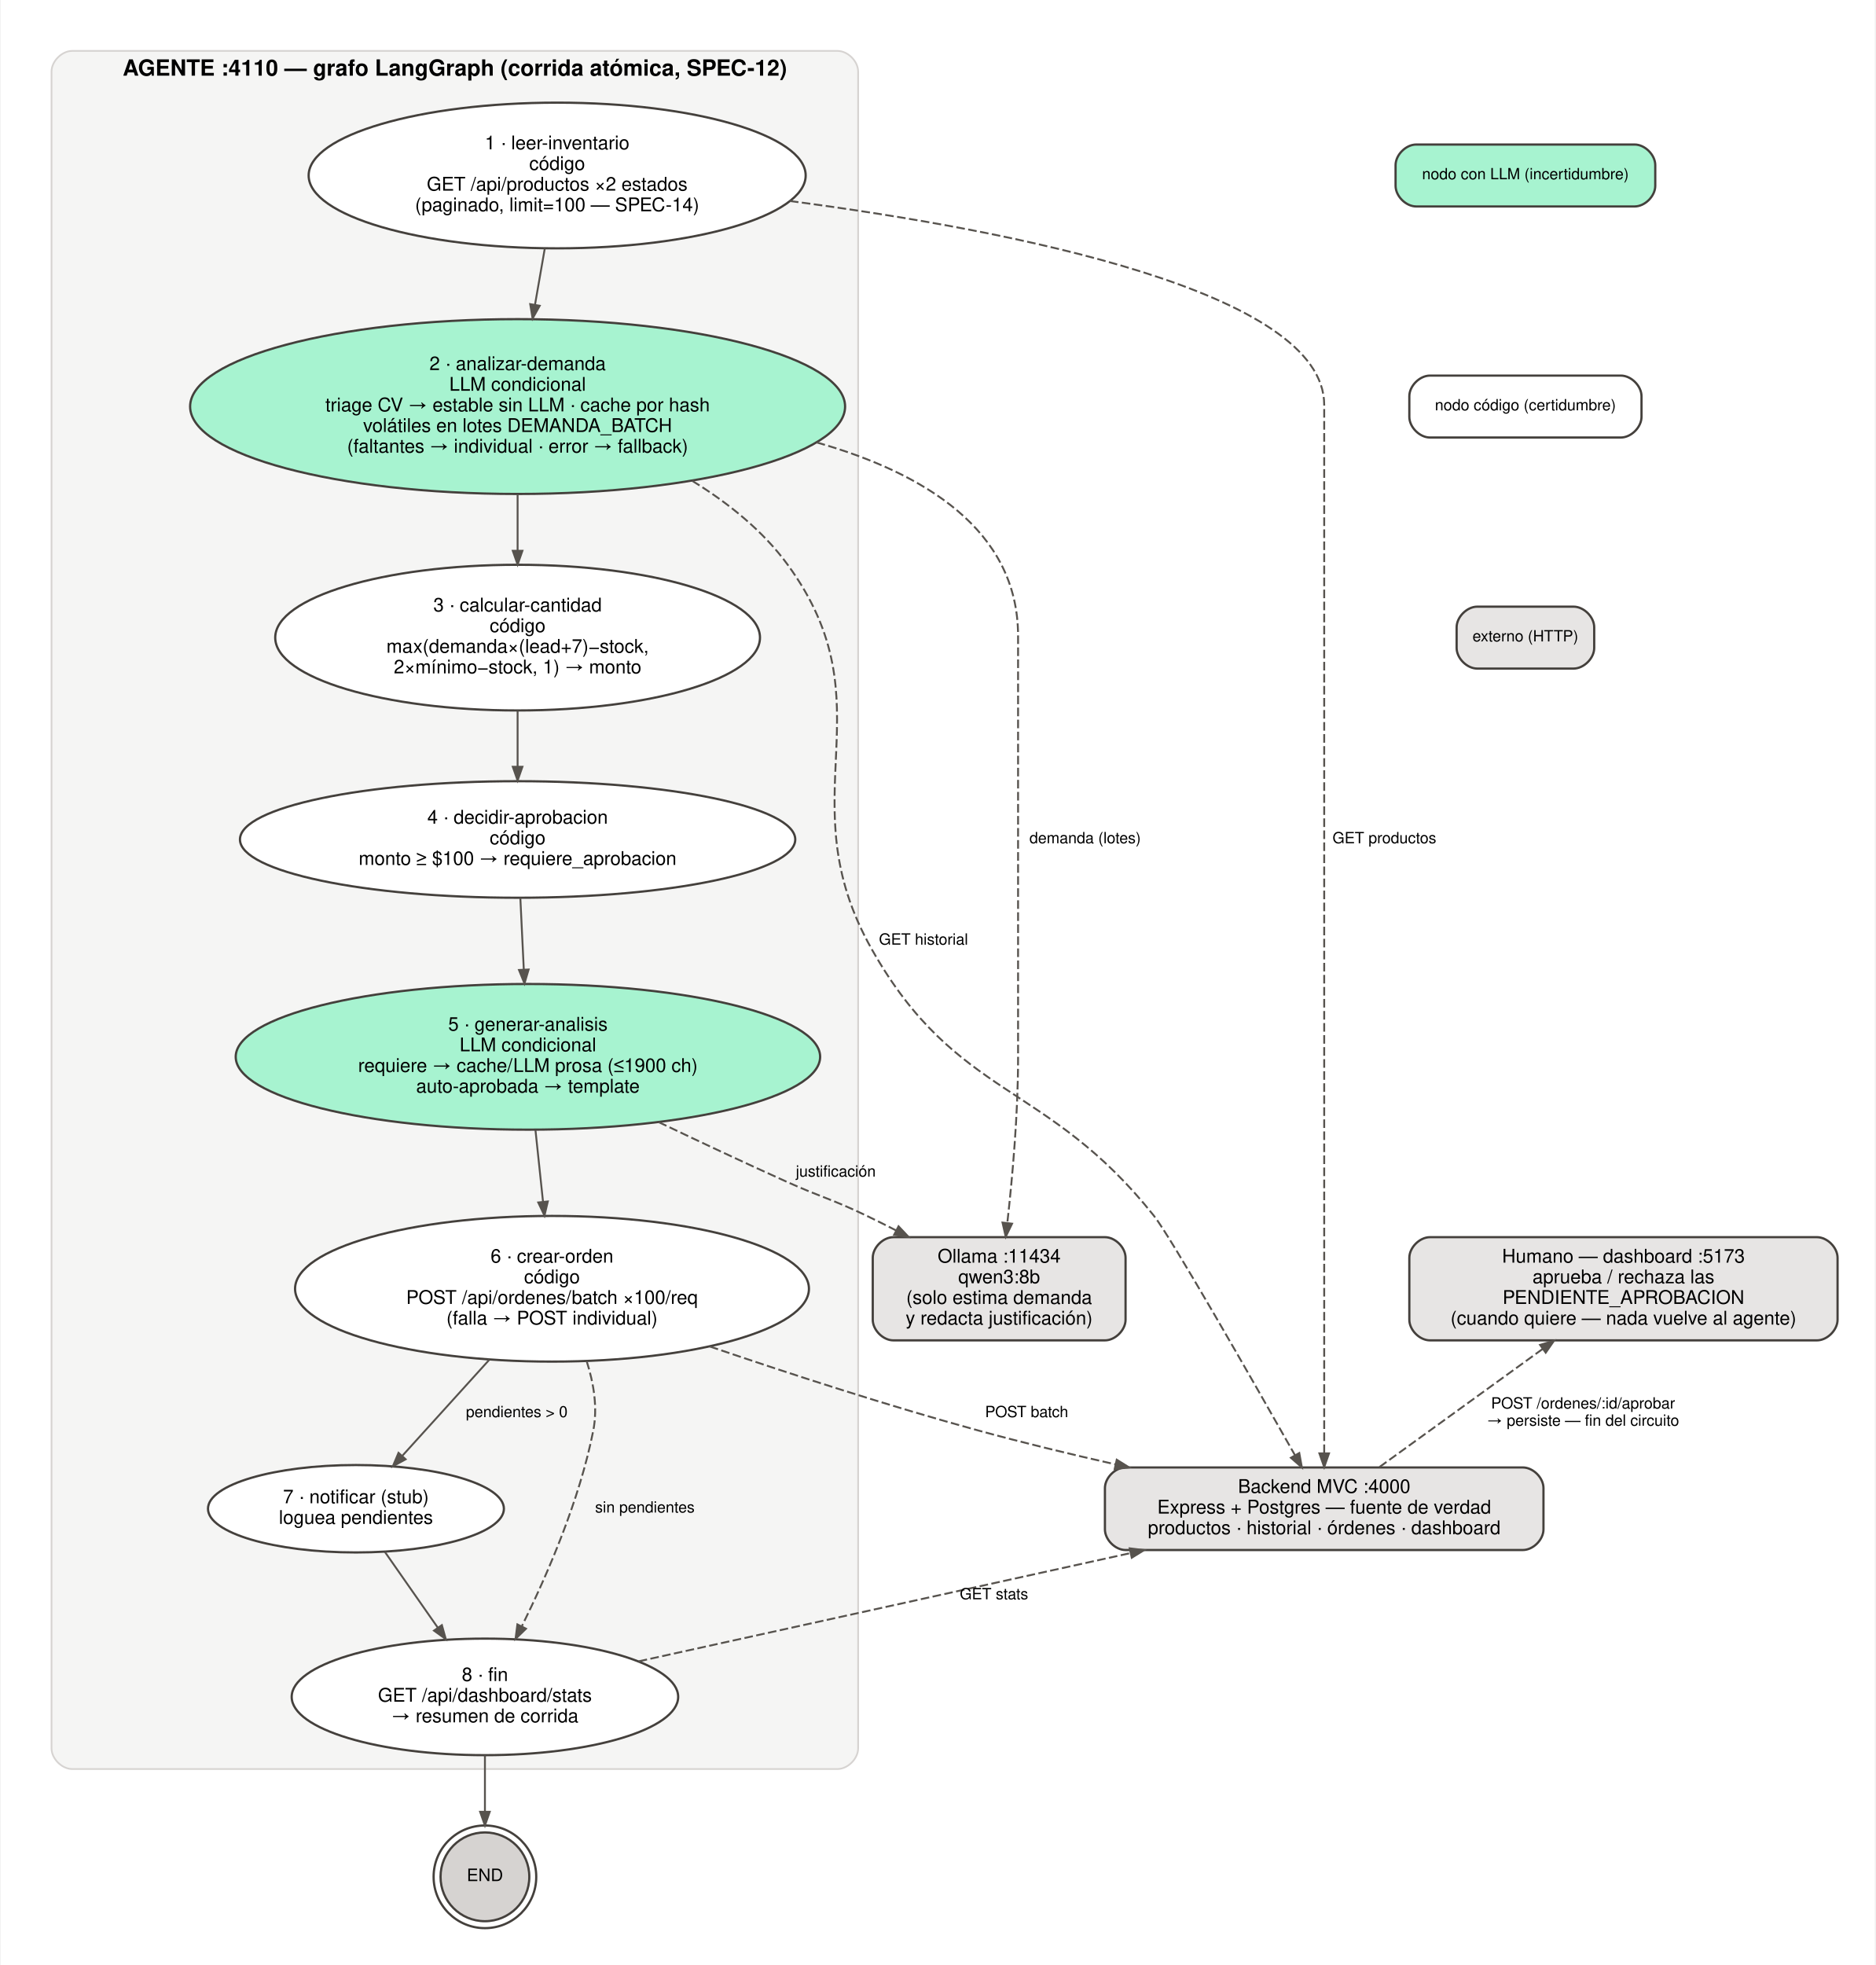
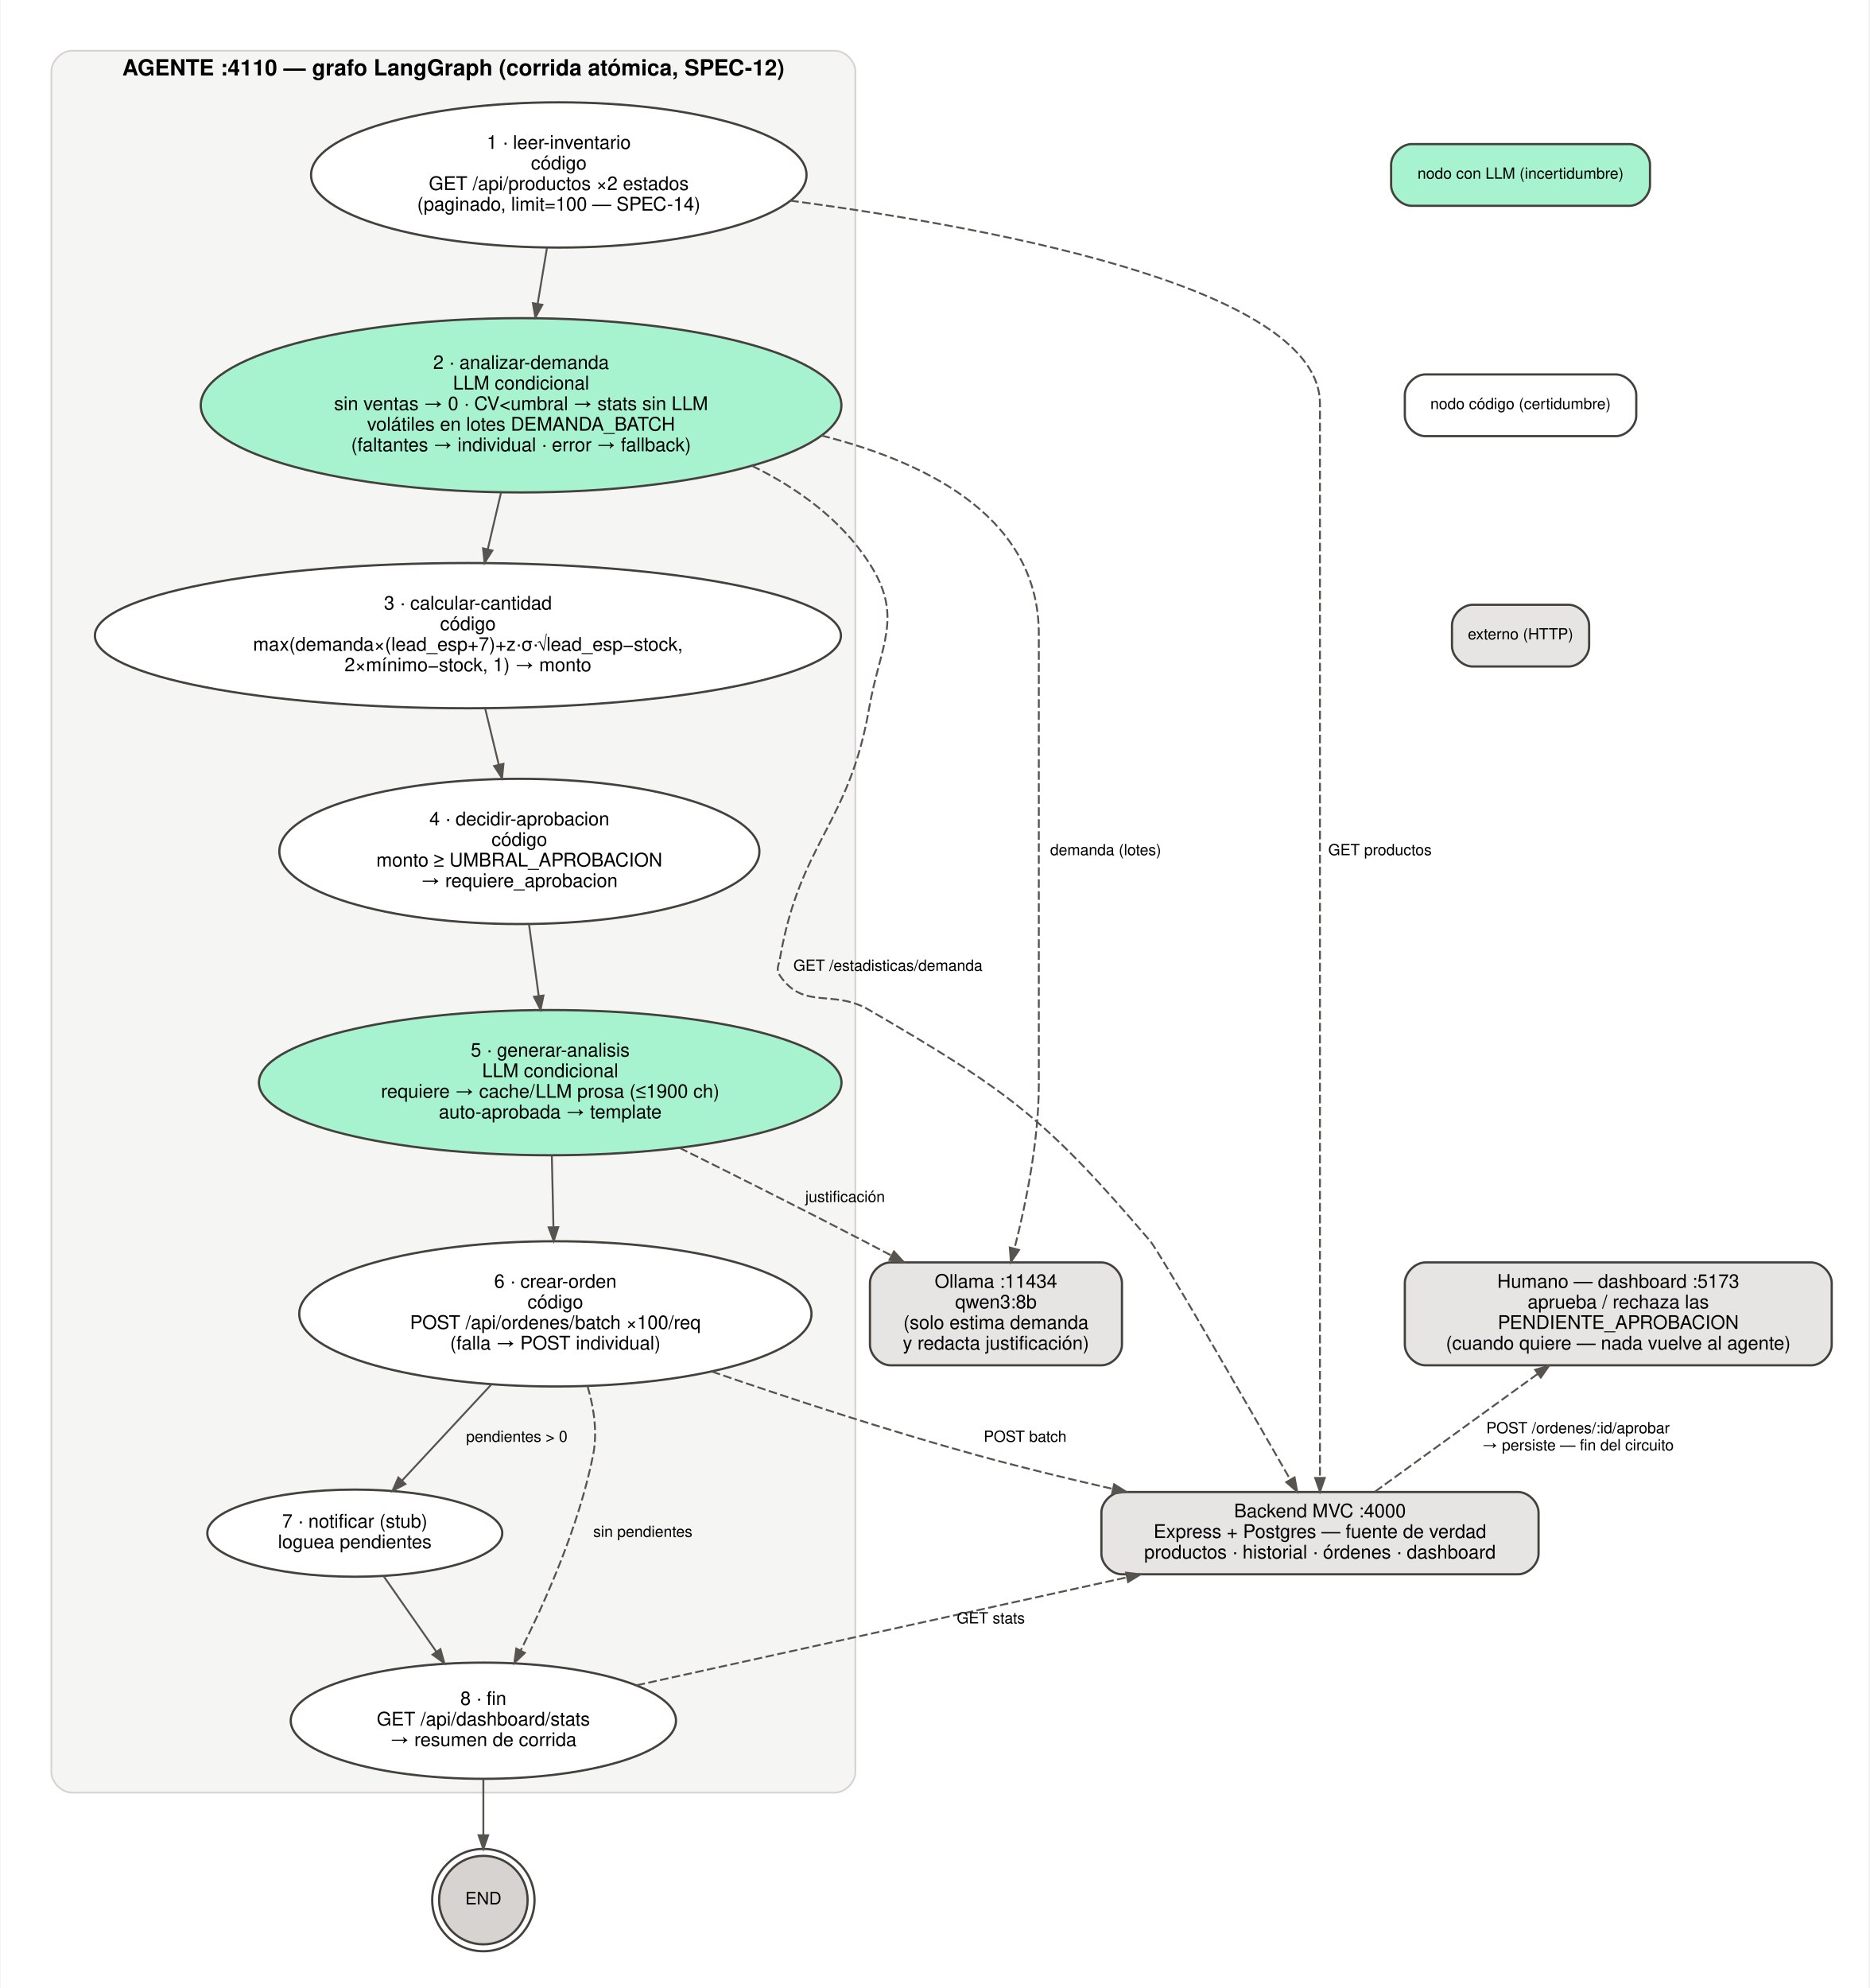
- <svg xmlns="http://www.w3.org/2000/svg" width="1090pt" height="1142pt" viewBox="0.00 0.00 1089.70 1142.45">
-   <g id="graph0" class="graph" transform="scale(1 1) rotate(0) translate(21.6 1120.85)">
-     <polygon fill="white" stroke="transparent" points="-21.6,21.6 -21.6,-1120.85 1068.1,-1120.85 1068.1,21.6 -21.6,21.6" />
+ <svg xmlns="http://www.w3.org/2000/svg" width="1090pt" height="1159pt" viewBox="0.00 0.00 1089.70 1159.42">
+   <g id="graph0" class="graph" transform="scale(1 1) rotate(0) translate(21.6 1137.82)">
+     <polygon fill="white" stroke="transparent" points="-21.6,21.6 -21.6,-1137.82 1068.1,-1137.82 1068.1,21.6 -21.6,21.6" />
    <g id="clust1" class="cluster">
-       <path fill="#f5f5f4" stroke="#d6d3d1" d="M20,-92.34C20,-92.34 465,-92.34 465,-92.34 471,-92.34 477,-98.34 477,-104.34 477,-104.34 477,-1079.25 477,-1079.25 477,-1085.25 471,-1091.25 465,-1091.25 465,-1091.25 20,-1091.25 20,-1091.25 14,-1091.25 8,-1085.25 8,-1079.25 8,-1079.25 8,-104.34 8,-104.34 8,-98.34 14,-92.34 20,-92.34" />
-       <text text-anchor="middle" x="242.5" y="-1076.85" font-family="Helvetica,sans-Serif" font-weight="bold" font-size="13.00">AGENTE :4110 — grafo LangGraph (corrida atómica, SPEC-12)</text>
+       <path fill="#f5f5f4" stroke="#d6d3d1" d="M20,-92.34C20,-92.34 465,-92.34 465,-92.34 471,-92.34 477,-98.34 477,-104.34 477,-104.34 477,-1096.22 477,-1096.22 477,-1102.22 471,-1108.22 465,-1108.22 465,-1108.22 20,-1108.22 20,-1108.22 14,-1108.22 8,-1102.22 8,-1096.22 8,-1096.22 8,-104.34 8,-104.34 8,-98.34 14,-92.34 20,-92.34" />
+       <text text-anchor="middle" x="242.5" y="-1093.82" font-family="Helvetica,sans-Serif" font-weight="bold" font-size="13.00">AGENTE :4110 — grafo LangGraph (corrida atómica, SPEC-12)</text>
    </g>
    <g id="clust2" class="cluster">
</g>
    <g id="node1" class="node">
-       <ellipse fill="#ffffff" stroke="#44403c" stroke-width="1.3" cx="302" cy="-1018.82" rx="144.5" ry="42.35" />
-       <text text-anchor="middle" x="302" y="-1034.02" font-family="Helvetica,sans-Serif" font-size="11.00">1 · leer-inventario</text>
-       <text text-anchor="middle" x="302" y="-1022.02" font-family="Helvetica,sans-Serif" font-size="11.00">código</text>
-       <text text-anchor="middle" x="302" y="-1010.02" font-family="Helvetica,sans-Serif" font-size="11.00">GET /api/productos ×2 estados</text>
-       <text text-anchor="middle" x="302" y="-998.02" font-family="Helvetica,sans-Serif" font-size="11.00">(paginado, limit=100 — SPEC-14)</text>
+       <ellipse fill="#ffffff" stroke="#44403c" stroke-width="1.3" cx="304" cy="-1035.79" rx="144.5" ry="42.35" />
+       <text text-anchor="middle" x="304" y="-1050.99" font-family="Helvetica,sans-Serif" font-size="11.00">1 · leer-inventario</text>
+       <text text-anchor="middle" x="304" y="-1038.99" font-family="Helvetica,sans-Serif" font-size="11.00">código</text>
+       <text text-anchor="middle" x="304" y="-1026.99" font-family="Helvetica,sans-Serif" font-size="11.00">GET /api/productos ×2 estados</text>
+       <text text-anchor="middle" x="304" y="-1014.99" font-family="Helvetica,sans-Serif" font-size="11.00">(paginado, limit=100 — SPEC-14)</text>
    </g>
    <g id="node2" class="node">
-       <ellipse fill="#a7f3d0" stroke="#44403c" stroke-width="1.3" cx="279" cy="-884.48" rx="190.42" ry="50.82" />
-       <text text-anchor="middle" x="279" y="-905.68" font-family="Helvetica,sans-Serif" font-size="11.00">2 · analizar-demanda</text>
-       <text text-anchor="middle" x="279" y="-893.68" font-family="Helvetica,sans-Serif" font-size="11.00">LLM condicional</text>
-       <text text-anchor="middle" x="279" y="-881.68" font-family="Helvetica,sans-Serif" font-size="11.00">triage CV → estable sin LLM · cache por hash</text>
-       <text text-anchor="middle" x="279" y="-869.68" font-family="Helvetica,sans-Serif" font-size="11.00">volátiles en lotes DEMANDA_BATCH</text>
-       <text text-anchor="middle" x="279" y="-857.68" font-family="Helvetica,sans-Serif" font-size="11.00">(faltantes → individual · error → fallback)</text>
+       <ellipse fill="#a7f3d0" stroke="#44403c" stroke-width="1.3" cx="282" cy="-901.45" rx="186.85" ry="50.82" />
+       <text text-anchor="middle" x="282" y="-922.65" font-family="Helvetica,sans-Serif" font-size="11.00">2 · analizar-demanda</text>
+       <text text-anchor="middle" x="282" y="-910.65" font-family="Helvetica,sans-Serif" font-size="11.00">LLM condicional</text>
+       <text text-anchor="middle" x="282" y="-898.65" font-family="Helvetica,sans-Serif" font-size="11.00">sin ventas → 0 · CV&lt;umbral → stats sin LLM</text>
+       <text text-anchor="middle" x="282" y="-886.65" font-family="Helvetica,sans-Serif" font-size="11.00">volátiles en lotes DEMANDA_BATCH</text>
+       <text text-anchor="middle" x="282" y="-874.65" font-family="Helvetica,sans-Serif" font-size="11.00">(faltantes → individual · error → fallback)</text>
    </g>
    <g id="edge1" class="edge">
-       <path fill="none" stroke="#57534e" stroke-width="1.1" d="M294.79,-976.31C292.98,-965.94 291.02,-954.63 289.1,-943.62" />
-       <polygon fill="#57534e" stroke="#57534e" stroke-width="1.1" points="291.85,-943.07 287.72,-935.67 286.33,-944.03 291.85,-943.07" />
+       <path fill="none" stroke="#57534e" stroke-width="1.1" d="M297.1,-993.28C295.38,-982.91 293.5,-971.6 291.66,-960.59" />
+       <polygon fill="#57534e" stroke="#57534e" stroke-width="1.1" points="294.42,-960.07 290.34,-952.64 288.89,-960.99 294.42,-960.07" />
    </g>
    <g id="node10" class="node">
      <path fill="#e7e5e4" stroke="#44403c" stroke-width="1.3" d="M863.5,-267.67C863.5,-267.67 632.5,-267.67 632.5,-267.67 626.5,-267.67 620.5,-261.67 620.5,-255.67 620.5,-255.67 620.5,-231.67 620.5,-231.67 620.5,-225.67 626.5,-219.67 632.5,-219.67 632.5,-219.67 863.5,-219.67 863.5,-219.67 869.5,-219.67 875.5,-225.67 875.5,-231.67 875.5,-231.67 875.5,-255.67 875.5,-255.67 875.5,-261.67 869.5,-267.67 863.5,-267.67" />
      <text text-anchor="middle" x="748" y="-252.87" font-family="Helvetica,sans-Serif" font-size="11.00">Backend MVC :4000</text>
      <text text-anchor="middle" x="748" y="-240.87" font-family="Helvetica,sans-Serif" font-size="11.00">Express + Postgres — fuente de verdad</text>
      <text text-anchor="middle" x="748" y="-228.87" font-family="Helvetica,sans-Serif" font-size="11.00">productos · historial · órdenes · dashboard</text>
    </g>
    <g id="edge10" class="edge">
-       <path fill="none" stroke="#57534e" stroke-width="1.1" stroke-dasharray="5,2" d="M437.33,-1003.98C568.57,-986.69 748,-951.05 748,-885.48 748,-885.48 748,-885.48 748,-370.56 748,-338.35 748,-301.52 748,-276.05" />
+       <path fill="none" stroke="#57534e" stroke-width="1.1" stroke-dasharray="5,2" d="M439.02,-1020.8C569.65,-1003.4 748,-967.7 748,-902.45 748,-902.45 748,-902.45 748,-370.56 748,-338.35 748,-301.52 748,-276.05" />
      <polygon fill="#57534e" stroke="#57534e" stroke-width="1.1" points="750.8,-275.87 748,-267.87 745.2,-275.87 750.8,-275.87" />
-       <text text-anchor="middle" x="783" y="-630.58" font-family="Helvetica,sans-Serif" font-size="9.00"> GET productos</text>
+       <text text-anchor="middle" x="783" y="-639.06" font-family="Helvetica,sans-Serif" font-size="9.00"> GET productos</text>
    </g>
    <g id="node3" class="node">
-       <ellipse fill="#ffffff" stroke="#44403c" stroke-width="1.3" cx="279" cy="-750.14" rx="140.93" ry="42.35" />
-       <text text-anchor="middle" x="279" y="-765.34" font-family="Helvetica,sans-Serif" font-size="11.00">3 · calcular-cantidad</text>
-       <text text-anchor="middle" x="279" y="-753.34" font-family="Helvetica,sans-Serif" font-size="11.00">código</text>
-       <text text-anchor="middle" x="279" y="-741.34" font-family="Helvetica,sans-Serif" font-size="11.00">max(demanda×(lead+7)−stock,</text>
-       <text text-anchor="middle" x="279" y="-729.34" font-family="Helvetica,sans-Serif" font-size="11.00">2×mínimo−stock, 1) → monto</text>
+       <ellipse fill="#ffffff" stroke="#44403c" stroke-width="1.3" cx="251" cy="-767.11" rx="217.58" ry="42.35" />
+       <text text-anchor="middle" x="251" y="-782.31" font-family="Helvetica,sans-Serif" font-size="11.00">3 · calcular-cantidad</text>
+       <text text-anchor="middle" x="251" y="-770.31" font-family="Helvetica,sans-Serif" font-size="11.00">código</text>
+       <text text-anchor="middle" x="251" y="-758.31" font-family="Helvetica,sans-Serif" font-size="11.00">max(demanda×(lead_esp+7)+z·σ·√lead_esp−stock,</text>
+       <text text-anchor="middle" x="251" y="-746.31" font-family="Helvetica,sans-Serif" font-size="11.00">2×mínimo−stock, 1) → monto</text>
    </g>
    <g id="edge2" class="edge">
-       <path fill="none" stroke="#57534e" stroke-width="1.1" d="M279,-833.45C279,-822.72 279,-811.38 279,-800.67" />
-       <polygon fill="#57534e" stroke="#57534e" stroke-width="1.1" points="281.8,-800.62 279,-792.62 276.2,-800.62 281.8,-800.62" />
+       <path fill="none" stroke="#57534e" stroke-width="1.1" d="M270.28,-850.42C267.77,-839.69 265.11,-828.35 262.6,-817.64" />
+       <polygon fill="#57534e" stroke="#57534e" stroke-width="1.1" points="265.27,-816.74 260.72,-809.59 259.81,-818.02 265.27,-816.74" />
    </g>
    <g id="edge11" class="edge">
-       <path fill="none" stroke="#57534e" stroke-width="1.1" stroke-dasharray="5,2" d="M380.55,-841.27C401.54,-828.39 421.6,-812.28 436,-792.57 496.03,-710.36 434.88,-657.43 485,-568.83 534.36,-481.58 586.62,-492.46 649,-413.98 658.71,-401.77 705.27,-320.25 730.93,-274.93" />
-       <polygon fill="#57534e" stroke="#57534e" stroke-width="1.1" points="733.51,-276.06 735.01,-267.71 728.63,-273.3 733.51,-276.06" />
-       <text text-anchor="middle" x="515" y="-571.63" font-family="Helvetica,sans-Serif" font-size="9.00"> GET historial</text>
+       <path fill="none" stroke="#57534e" stroke-width="1.1" stroke-dasharray="5,2" d="M416.72,-866.13C443.7,-852.9 468.73,-834.66 485,-809.54 505.51,-777.89 491.43,-761.85 485,-724.69 473.27,-656.87 444.73,-646.65 433,-578.83 432.24,-574.46 430.48,-572.5 433,-568.83 447.02,-548.42 463.61,-561.3 485,-548.83 566.53,-501.32 587.79,-485.8 649,-413.98 654.11,-407.99 703.59,-322.15 730.6,-275.06" />
+       <polygon fill="#57534e" stroke="#57534e" stroke-width="1.1" points="733.18,-276.19 734.73,-267.86 728.32,-273.4 733.18,-276.19" />
+       <text text-anchor="middle" x="496" y="-571.63" font-family="Helvetica,sans-Serif" font-size="9.00"> GET /estadisticas/demanda</text>
    </g>
    <g id="node11" class="node">
      <path fill="#e7e5e4" stroke="#44403c" stroke-width="1.3" d="M620.5,-401.56C620.5,-401.56 497.5,-401.56 497.5,-401.56 491.5,-401.56 485.5,-395.56 485.5,-389.56 485.5,-389.56 485.5,-353.56 485.5,-353.56 485.5,-347.56 491.5,-341.56 497.5,-341.56 497.5,-341.56 620.5,-341.56 620.5,-341.56 626.5,-341.56 632.5,-347.56 632.5,-353.56 632.5,-353.56 632.5,-389.56 632.5,-389.56 632.5,-395.56 626.5,-401.56 620.5,-401.56" />
      <text text-anchor="middle" x="559" y="-386.76" font-family="Helvetica,sans-Serif" font-size="11.00">Ollama :11434</text>
      <text text-anchor="middle" x="559" y="-374.76" font-family="Helvetica,sans-Serif" font-size="11.00">qwen3:8b</text>
      <text text-anchor="middle" x="559" y="-362.76" font-family="Helvetica,sans-Serif" font-size="11.00">(solo estima demanda</text>
      <text text-anchor="middle" x="559" y="-350.76" font-family="Helvetica,sans-Serif" font-size="11.00">y redacta justificación)</text>
    </g>
    <g id="edge12" class="edge">
-       <path fill="none" stroke="#57534e" stroke-width="1.1" stroke-dasharray="5,2" d="M452.9,-863.62C515.04,-845.96 570,-812.89 570,-751.14 570,-751.14 570,-751.14 570,-505.41 570,-473.14 566.74,-436.62 563.77,-410.05" />
-       <polygon fill="#57534e" stroke="#57534e" stroke-width="1.1" points="566.51,-409.41 562.82,-401.79 560.95,-410.05 566.51,-409.41" />
-       <text text-anchor="middle" x="609" y="-630.58" font-family="Helvetica,sans-Serif" font-size="9.00"> demanda (lotes)</text>
+       <path fill="none" stroke="#57534e" stroke-width="1.1" stroke-dasharray="5,2" d="M457.24,-883.82C523.85,-866.9 584,-833.51 584,-768.11 584,-768.11 584,-768.11 584,-505.41 584,-472.65 576.57,-436.13 569.81,-409.68" />
+       <polygon fill="#57534e" stroke="#57534e" stroke-width="1.1" points="572.48,-408.83 567.74,-401.81 567.07,-410.26 572.48,-408.83" />
+       <text text-anchor="middle" x="623" y="-639.06" font-family="Helvetica,sans-Serif" font-size="9.00"> demanda (lotes)</text>
    </g>
    <g id="node4" class="node">
-       <ellipse fill="#ffffff" stroke="#44403c" stroke-width="1.3" cx="279" cy="-632.78" rx="161.44" ry="33.88" />
-       <text text-anchor="middle" x="279" y="-641.98" font-family="Helvetica,sans-Serif" font-size="11.00">4 · decidir-aprobacion</text>
-       <text text-anchor="middle" x="279" y="-629.98" font-family="Helvetica,sans-Serif" font-size="11.00">código</text>
-       <text text-anchor="middle" x="279" y="-617.98" font-family="Helvetica,sans-Serif" font-size="11.00">monto ≥ $100 → requiere_aprobacion</text>
+       <ellipse fill="#ffffff" stroke="#44403c" stroke-width="1.3" cx="281" cy="-641.26" rx="140.01" ry="42.35" />
+       <text text-anchor="middle" x="281" y="-656.46" font-family="Helvetica,sans-Serif" font-size="11.00">4 · decidir-aprobacion</text>
+       <text text-anchor="middle" x="281" y="-644.46" font-family="Helvetica,sans-Serif" font-size="11.00">código</text>
+       <text text-anchor="middle" x="281" y="-632.46" font-family="Helvetica,sans-Serif" font-size="11.00">monto ≥ UMBRAL_APROBACION</text>
+       <text text-anchor="middle" x="281" y="-620.46" font-family="Helvetica,sans-Serif" font-size="11.00">→ requiere_aprobacion</text>
    </g>
    <g id="edge3" class="edge">
-       <path fill="none" stroke="#57534e" stroke-width="1.1" d="M279,-707.49C279,-697 279,-685.74 279,-675.26" />
-       <polygon fill="#57534e" stroke="#57534e" stroke-width="1.1" points="281.8,-675.05 279,-667.05 276.2,-675.05 281.8,-675.05" />
+       <path fill="none" stroke="#57534e" stroke-width="1.1" d="M261.07,-724.53C263.62,-714.01 266.38,-702.61 269.01,-691.75" />
+       <polygon fill="#57534e" stroke="#57534e" stroke-width="1.1" points="271.74,-692.38 270.9,-683.95 266.3,-691.06 271.74,-692.38" />
    </g>
    <g id="node5" class="node">
-       <ellipse fill="#a7f3d0" stroke="#44403c" stroke-width="1.3" cx="285" cy="-506.41" rx="169.91" ry="42.35" />
-       <text text-anchor="middle" x="285" y="-521.61" font-family="Helvetica,sans-Serif" font-size="11.00">5 · generar-analisis</text>
-       <text text-anchor="middle" x="285" y="-509.61" font-family="Helvetica,sans-Serif" font-size="11.00">LLM condicional</text>
-       <text text-anchor="middle" x="285" y="-497.61" font-family="Helvetica,sans-Serif" font-size="11.00">requiere → cache/LLM prosa (≤1900 ch)</text>
-       <text text-anchor="middle" x="285" y="-485.61" font-family="Helvetica,sans-Serif" font-size="11.00">auto-aprobada → template</text>
+       <ellipse fill="#a7f3d0" stroke="#44403c" stroke-width="1.3" cx="299" cy="-506.41" rx="169.91" ry="42.35" />
+       <text text-anchor="middle" x="299" y="-521.61" font-family="Helvetica,sans-Serif" font-size="11.00">5 · generar-analisis</text>
+       <text text-anchor="middle" x="299" y="-509.61" font-family="Helvetica,sans-Serif" font-size="11.00">LLM condicional</text>
+       <text text-anchor="middle" x="299" y="-497.61" font-family="Helvetica,sans-Serif" font-size="11.00">requiere → cache/LLM prosa (≤1900 ch)</text>
+       <text text-anchor="middle" x="299" y="-485.61" font-family="Helvetica,sans-Serif" font-size="11.00">auto-aprobada → template</text>
    </g>
    <g id="edge4" class="edge">
-       <path fill="none" stroke="#57534e" stroke-width="1.1" d="M280.59,-598.77C281.21,-586.02 281.92,-571.15 282.6,-557.16" />
-       <polygon fill="#57534e" stroke="#57534e" stroke-width="1.1" points="285.4,-557.17 282.99,-549.04 279.81,-556.9 285.4,-557.17" />
+       <path fill="none" stroke="#57534e" stroke-width="1.1" d="M286.65,-598.59C288.44,-585.36 290.44,-570.6 292.3,-556.87" />
+       <polygon fill="#57534e" stroke="#57534e" stroke-width="1.1" points="295.07,-557.23 293.37,-548.93 289.53,-556.48 295.07,-557.23" />
    </g>
    <g id="node6" class="node">
-       <ellipse fill="#ffffff" stroke="#44403c" stroke-width="1.3" cx="299" cy="-371.56" rx="149.4" ry="42.35" />
-       <text text-anchor="middle" x="299" y="-386.76" font-family="Helvetica,sans-Serif" font-size="11.00">6 · crear-orden</text>
-       <text text-anchor="middle" x="299" y="-374.76" font-family="Helvetica,sans-Serif" font-size="11.00">código</text>
-       <text text-anchor="middle" x="299" y="-362.76" font-family="Helvetica,sans-Serif" font-size="11.00">POST /api/ordenes/batch ×100/req</text>
-       <text text-anchor="middle" x="299" y="-350.76" font-family="Helvetica,sans-Serif" font-size="11.00">(falla → POST individual)</text>
+       <ellipse fill="#ffffff" stroke="#44403c" stroke-width="1.3" cx="302" cy="-371.56" rx="149.4" ry="42.35" />
+       <text text-anchor="middle" x="302" y="-386.76" font-family="Helvetica,sans-Serif" font-size="11.00">6 · crear-orden</text>
+       <text text-anchor="middle" x="302" y="-374.76" font-family="Helvetica,sans-Serif" font-size="11.00">código</text>
+       <text text-anchor="middle" x="302" y="-362.76" font-family="Helvetica,sans-Serif" font-size="11.00">POST /api/ordenes/batch ×100/req</text>
+       <text text-anchor="middle" x="302" y="-350.76" font-family="Helvetica,sans-Serif" font-size="11.00">(falla → POST individual)</text>
    </g>
    <g id="edge5" class="edge">
-       <path fill="none" stroke="#57534e" stroke-width="1.1" d="M289.39,-463.74C290.77,-450.63 292.31,-436.02 293.75,-422.41" />
-       <polygon fill="#57534e" stroke="#57534e" stroke-width="1.1" points="296.57,-422.33 294.62,-414.08 291,-421.74 296.57,-422.33" />
+       <path fill="none" stroke="#57534e" stroke-width="1.1" d="M299.94,-463.74C300.24,-450.63 300.57,-436.02 300.87,-422.41" />
+       <polygon fill="#57534e" stroke="#57534e" stroke-width="1.1" points="303.68,-422.14 301.06,-414.08 298.08,-422.01 303.68,-422.14" />
    </g>
    <g id="edge13" class="edge">
-       <path fill="none" stroke="#57534e" stroke-width="1.1" stroke-dasharray="5,2" d="M361.02,-468.45C384.63,-457.17 410.81,-444.88 435,-433.98 455.7,-424.66 461.54,-423.81 482,-413.98 487.58,-411.3 493.34,-408.42 499.07,-405.48" />
-       <polygon fill="#57534e" stroke="#57534e" stroke-width="1.1" points="500.5,-407.89 506.31,-401.72 497.92,-402.92 500.5,-407.89" />
-       <text text-anchor="middle" x="464" y="-436.78" font-family="Helvetica,sans-Serif" font-size="9.00"> justificación</text>
+       <path fill="none" stroke="#57534e" stroke-width="1.1" stroke-dasharray="5,2" d="M374.49,-468.33C407.6,-451.91 446.85,-432.21 482,-413.98 487.19,-411.29 492.56,-408.47 497.94,-405.63" />
+       <polygon fill="#57534e" stroke="#57534e" stroke-width="1.1" points="499.51,-407.96 505.26,-401.74 496.88,-403.02 499.51,-407.96" />
+       <text text-anchor="middle" x="471" y="-436.78" font-family="Helvetica,sans-Serif" font-size="9.00"> justificación</text>
    </g>
    <g id="node7" class="node">
      <ellipse fill="#ffffff" stroke="#44403c" stroke-width="1.3" cx="185" cy="-243.67" rx="86.03" ry="25.41" />
      <text text-anchor="middle" x="185" y="-246.87" font-family="Helvetica,sans-Serif" font-size="11.00">7 · notificar (stub)</text>
      <text text-anchor="middle" x="185" y="-234.87" font-family="Helvetica,sans-Serif" font-size="11.00">loguea pendientes</text>
    </g>
    <g id="edge6" class="edge">
-       <path fill="none" stroke="#57534e" stroke-width="1.1" d="M262.62,-330.38C246.13,-312.18 226.99,-291.04 211.85,-274.32" />
-       <polygon fill="#57534e" stroke="#57534e" stroke-width="1.1" points="213.9,-272.42 206.46,-268.37 209.75,-276.18 213.9,-272.42" />
-       <text text-anchor="middle" x="278.5" y="-296.93" font-family="Helvetica,sans-Serif" font-size="9.00"> pendientes &gt; 0</text>
+       <path fill="none" stroke="#57534e" stroke-width="1.1" d="M264.66,-330.38C247.74,-312.18 228.1,-291.04 212.55,-274.32" />
+       <polygon fill="#57534e" stroke="#57534e" stroke-width="1.1" points="214.52,-272.32 207.02,-268.37 210.42,-276.13 214.52,-272.32" />
+       <text text-anchor="middle" x="279.5" y="-296.93" font-family="Helvetica,sans-Serif" font-size="9.00"> pendientes &gt; 0</text>
    </g>
    <g id="node8" class="node">
      <ellipse fill="#ffffff" stroke="#44403c" stroke-width="1.3" cx="260" cy="-134.28" rx="112.36" ry="33.88" />
      <text text-anchor="middle" x="260" y="-143.48" font-family="Helvetica,sans-Serif" font-size="11.00">8 · fin</text>
      <text text-anchor="middle" x="260" y="-131.48" font-family="Helvetica,sans-Serif" font-size="11.00">GET /api/dashboard/stats</text>
      <text text-anchor="middle" x="260" y="-119.48" font-family="Helvetica,sans-Serif" font-size="11.00">→ resumen de corrida</text>
    </g>
    <g id="edge7" class="edge">
-       <path fill="none" stroke="#57534e" stroke-width="1.1" stroke-dasharray="5,2" d="M319.15,-329.5C323.26,-316.69 325.62,-302.43 323,-289.13 315.06,-248.79 296.46,-205.72 281.51,-175.43" />
-       <polygon fill="#57534e" stroke="#57534e" stroke-width="1.1" points="283.88,-173.92 277.8,-168.02 278.87,-176.43 283.88,-173.92" />
+       <path fill="none" stroke="#57534e" stroke-width="1.1" stroke-dasharray="5,2" d="M320.77,-329.38C324.54,-316.57 326.64,-302.34 324,-289.13 315.93,-248.72 297.03,-205.65 281.85,-175.39" />
+       <polygon fill="#57534e" stroke="#57534e" stroke-width="1.1" points="284.2,-173.84 278.08,-167.98 279.21,-176.38 284.2,-173.84" />
      <text text-anchor="middle" x="353" y="-241.47" font-family="Helvetica,sans-Serif" font-size="9.00"> sin pendientes</text>
    </g>
    <g id="edge14" class="edge">
-       <path fill="none" stroke="#57534e" stroke-width="1.1" stroke-dasharray="5,2" d="M390.79,-338C437.26,-322.13 494.77,-303.44 547,-289.13 572.54,-282.13 600.13,-275.46 626.44,-269.51" />
-       <polygon fill="#57534e" stroke="#57534e" stroke-width="1.1" points="627.37,-272.18 634.57,-267.69 626.15,-266.71 627.37,-272.18" />
-       <text text-anchor="middle" x="575" y="-296.93" font-family="Helvetica,sans-Serif" font-size="9.00"> POST batch</text>
+       <path fill="none" stroke="#57534e" stroke-width="1.1" stroke-dasharray="5,2" d="M393.32,-337.89C439.37,-322.04 496.28,-303.4 548,-289.13 573.4,-282.12 600.85,-275.45 627.04,-269.5" />
+       <polygon fill="#57534e" stroke="#57534e" stroke-width="1.1" points="627.93,-272.17 635.12,-267.68 626.7,-266.7 627.93,-272.17" />
+       <text text-anchor="middle" x="576" y="-296.93" font-family="Helvetica,sans-Serif" font-size="9.00"> POST batch</text>
    </g>
    <g id="edge8" class="edge">
      <path fill="none" stroke="#57534e" stroke-width="1.1" d="M201.83,-218.57C210.89,-205.59 222.3,-189.26 232.61,-174.5" />
      <polygon fill="#57534e" stroke="#57534e" stroke-width="1.1" points="234.97,-176.01 237.25,-167.85 230.38,-172.81 234.97,-176.01" />
    </g>
    <g id="node9" class="node">
      <ellipse fill="#d6d3d1" stroke="#44403c" stroke-width="1.3" cx="260" cy="-29.67" rx="25.81" ry="25.81" />
      <ellipse fill="none" stroke="#44403c" stroke-width="1.3" cx="260" cy="-29.67" rx="29.84" ry="29.84" />
      <text text-anchor="middle" x="260" y="-27.17" font-family="Helvetica,sans-Serif" font-size="10.00">END</text>
    </g>
    <g id="edge9" class="edge">
      <path fill="none" stroke="#57534e" stroke-width="1.1" d="M260,-100.25C260,-89.89 260,-78.39 260,-67.78" />
      <polygon fill="#57534e" stroke="#57534e" stroke-width="1.1" points="262.8,-67.49 260,-59.49 257.2,-67.49 262.8,-67.49" />
    </g>
    <g id="edge15" class="edge">
      <path fill="none" stroke="#57534e" stroke-width="1.1" stroke-dasharray="5,2" d="M349.37,-154.95C429.8,-172.65 548.35,-198.74 635.27,-217.86" />
      <polygon fill="#57534e" stroke="#57534e" stroke-width="1.1" points="634.9,-220.65 643.31,-219.63 636.1,-215.18 634.9,-220.65" />
      <text text-anchor="middle" x="556" y="-191.02" font-family="Helvetica,sans-Serif" font-size="9.00"> GET stats</text>
    </g>
    <g id="node12" class="node">
      <path fill="#e7e5e4" stroke="#44403c" stroke-width="1.3" d="M1034.5,-401.56C1034.5,-401.56 809.5,-401.56 809.5,-401.56 803.5,-401.56 797.5,-395.56 797.5,-389.56 797.5,-389.56 797.5,-353.56 797.5,-353.56 797.5,-347.56 803.5,-341.56 809.5,-341.56 809.5,-341.56 1034.5,-341.56 1034.5,-341.56 1040.5,-341.56 1046.5,-347.56 1046.5,-353.56 1046.5,-353.56 1046.5,-389.56 1046.5,-389.56 1046.5,-395.56 1040.5,-401.56 1034.5,-401.56" />
      <text text-anchor="middle" x="922" y="-386.76" font-family="Helvetica,sans-Serif" font-size="11.00">Humano — dashboard :5173</text>
      <text text-anchor="middle" x="922" y="-374.76" font-family="Helvetica,sans-Serif" font-size="11.00">aprueba / rechaza las</text>
      <text text-anchor="middle" x="922" y="-362.76" font-family="Helvetica,sans-Serif" font-size="11.00">PENDIENTE_APROBACION</text>
      <text text-anchor="middle" x="922" y="-350.76" font-family="Helvetica,sans-Serif" font-size="11.00">(cuando quiere — nada vuelve al agente)</text>
    </g>
    <g id="edge16" class="edge">
      <path fill="none" stroke="#57534e" stroke-width="1.1" stroke-dasharray="5,2" d="M874.96,-336.53C844.87,-314.76 806.63,-287.09 780.02,-267.84" />
      <polygon fill="#57534e" stroke="#57534e" stroke-width="1.1" points="873.52,-338.94 881.64,-341.36 876.8,-334.4 873.52,-338.94" />
      <text text-anchor="middle" x="898.5" y="-301.93" font-family="Helvetica,sans-Serif" font-size="9.00"> POST /ordenes/:id/aprobar</text>
      <text text-anchor="middle" x="898.5" y="-291.93" font-family="Helvetica,sans-Serif" font-size="9.00">→ persiste — fin del circuito</text>
    </g>
    <g id="node13" class="node">
-       <path fill="#a7f3d0" stroke="#44403c" stroke-width="1.3" d="M928.5,-1036.82C928.5,-1036.82 801.5,-1036.82 801.5,-1036.82 795.5,-1036.82 789.5,-1030.82 789.5,-1024.82 789.5,-1024.82 789.5,-1012.82 789.5,-1012.82 789.5,-1006.82 795.5,-1000.82 801.5,-1000.82 801.5,-1000.82 928.5,-1000.82 928.5,-1000.82 934.5,-1000.82 940.5,-1006.82 940.5,-1012.82 940.5,-1012.82 940.5,-1024.82 940.5,-1024.82 940.5,-1030.82 934.5,-1036.82 928.5,-1036.82" />
-       <text text-anchor="middle" x="865" y="-1016.62" font-family="Helvetica,sans-Serif" font-size="9.00">nodo con LLM (incertidumbre)</text>
+       <path fill="#a7f3d0" stroke="#44403c" stroke-width="1.3" d="M928.5,-1053.79C928.5,-1053.79 801.5,-1053.79 801.5,-1053.79 795.5,-1053.79 789.5,-1047.79 789.5,-1041.79 789.5,-1041.79 789.5,-1029.79 789.5,-1029.79 789.5,-1023.79 795.5,-1017.79 801.5,-1017.79 801.5,-1017.79 928.5,-1017.79 928.5,-1017.79 934.5,-1017.79 940.5,-1023.79 940.5,-1029.79 940.5,-1029.79 940.5,-1041.79 940.5,-1041.79 940.5,-1047.79 934.5,-1053.79 928.5,-1053.79" />
+       <text text-anchor="middle" x="865" y="-1033.59" font-family="Helvetica,sans-Serif" font-size="9.00">nodo con LLM (incertidumbre)</text>
    </g>
    <g id="node14" class="node">
-       <path fill="#ffffff" stroke="#44403c" stroke-width="1.3" d="M920.5,-902.48C920.5,-902.48 809.5,-902.48 809.5,-902.48 803.5,-902.48 797.5,-896.48 797.5,-890.48 797.5,-890.48 797.5,-878.48 797.5,-878.48 797.5,-872.48 803.5,-866.48 809.5,-866.48 809.5,-866.48 920.5,-866.48 920.5,-866.48 926.5,-866.48 932.5,-872.48 932.5,-878.48 932.5,-878.48 932.5,-890.48 932.5,-890.48 932.5,-896.48 926.5,-902.48 920.5,-902.48" />
-       <text text-anchor="middle" x="865" y="-882.28" font-family="Helvetica,sans-Serif" font-size="9.00">nodo código (certidumbre)</text>
+       <path fill="#ffffff" stroke="#44403c" stroke-width="1.3" d="M920.5,-919.45C920.5,-919.45 809.5,-919.45 809.5,-919.45 803.5,-919.45 797.5,-913.45 797.5,-907.45 797.5,-907.45 797.5,-895.45 797.5,-895.45 797.5,-889.45 803.5,-883.45 809.5,-883.45 809.5,-883.45 920.5,-883.45 920.5,-883.45 926.5,-883.45 932.5,-889.45 932.5,-895.45 932.5,-895.45 932.5,-907.45 932.5,-907.45 932.5,-913.45 926.5,-919.45 920.5,-919.45" />
+       <text text-anchor="middle" x="865" y="-899.25" font-family="Helvetica,sans-Serif" font-size="9.00">nodo código (certidumbre)</text>
    </g>
    <g id="node15" class="node">
-       <path fill="#e7e5e4" stroke="#44403c" stroke-width="1.3" d="M893,-768.14C893,-768.14 837,-768.14 837,-768.14 831,-768.14 825,-762.14 825,-756.14 825,-756.14 825,-744.14 825,-744.14 825,-738.14 831,-732.14 837,-732.14 837,-732.14 893,-732.14 893,-732.14 899,-732.14 905,-738.14 905,-744.14 905,-744.14 905,-756.14 905,-756.14 905,-762.14 899,-768.14 893,-768.14" />
-       <text text-anchor="middle" x="865" y="-747.94" font-family="Helvetica,sans-Serif" font-size="9.00">externo (HTTP)</text>
+       <path fill="#e7e5e4" stroke="#44403c" stroke-width="1.3" d="M893,-785.11C893,-785.11 837,-785.11 837,-785.11 831,-785.11 825,-779.11 825,-773.11 825,-773.11 825,-761.11 825,-761.11 825,-755.11 831,-749.11 837,-749.11 837,-749.11 893,-749.11 893,-749.11 899,-749.11 905,-755.11 905,-761.11 905,-761.11 905,-773.11 905,-773.11 905,-779.11 899,-785.11 893,-785.11" />
+       <text text-anchor="middle" x="865" y="-764.91" font-family="Helvetica,sans-Serif" font-size="9.00">externo (HTTP)</text>
    </g>
  </g>
</svg>
